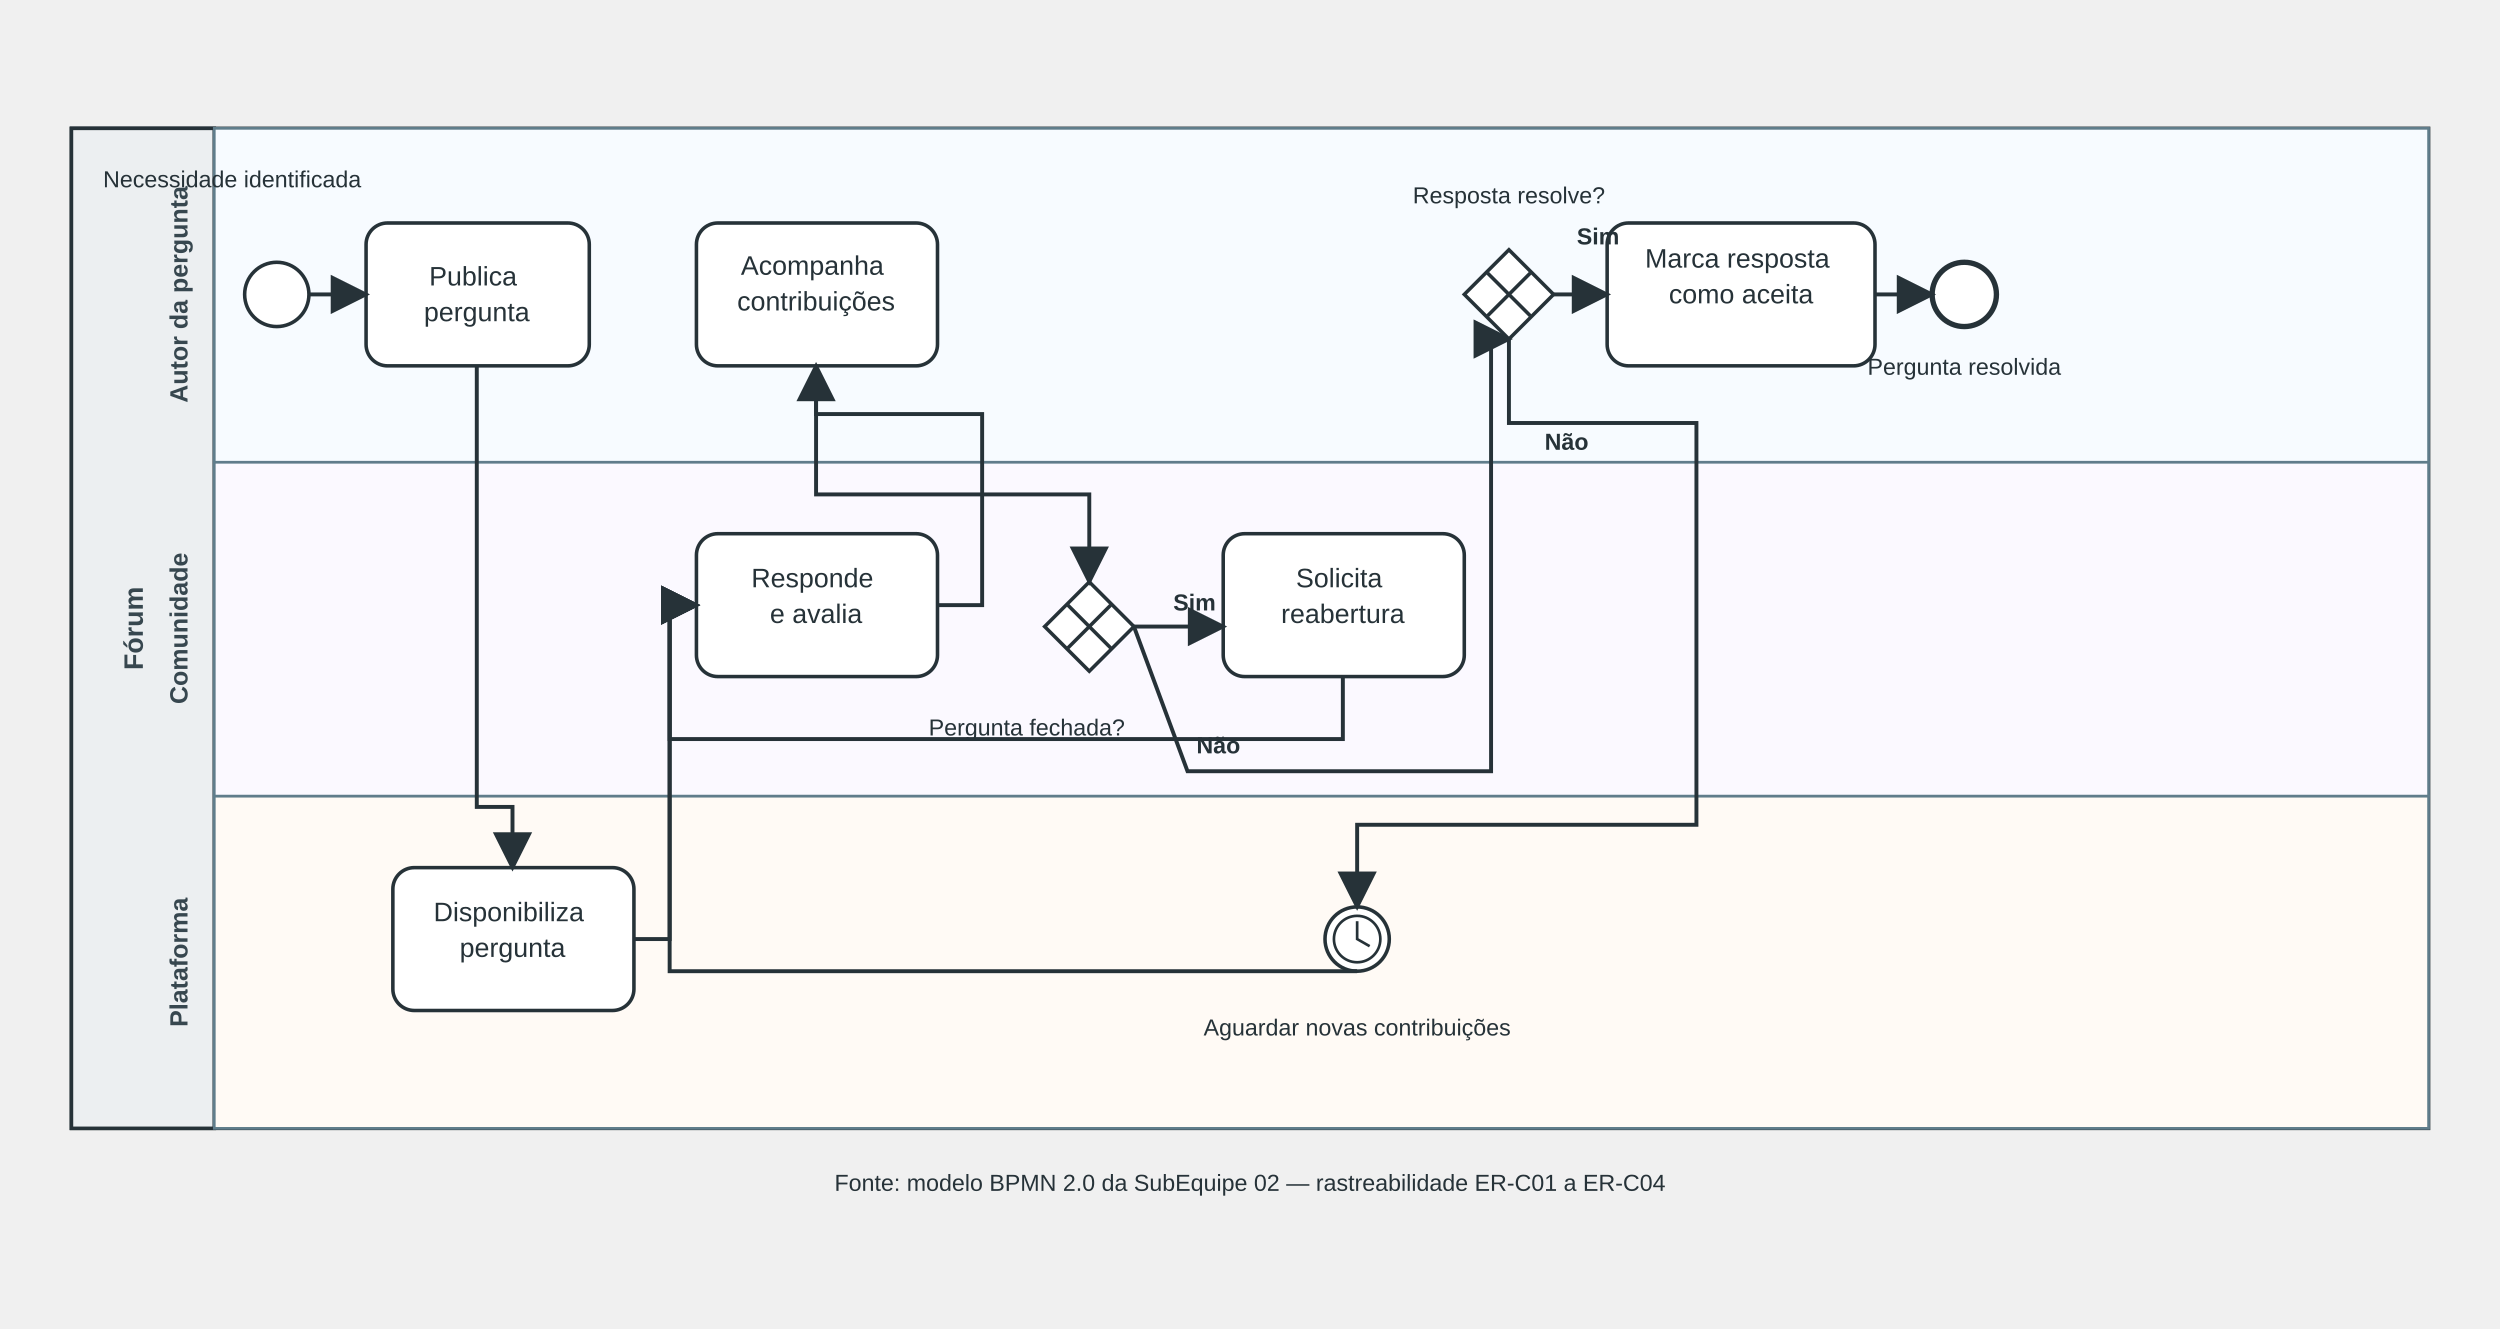
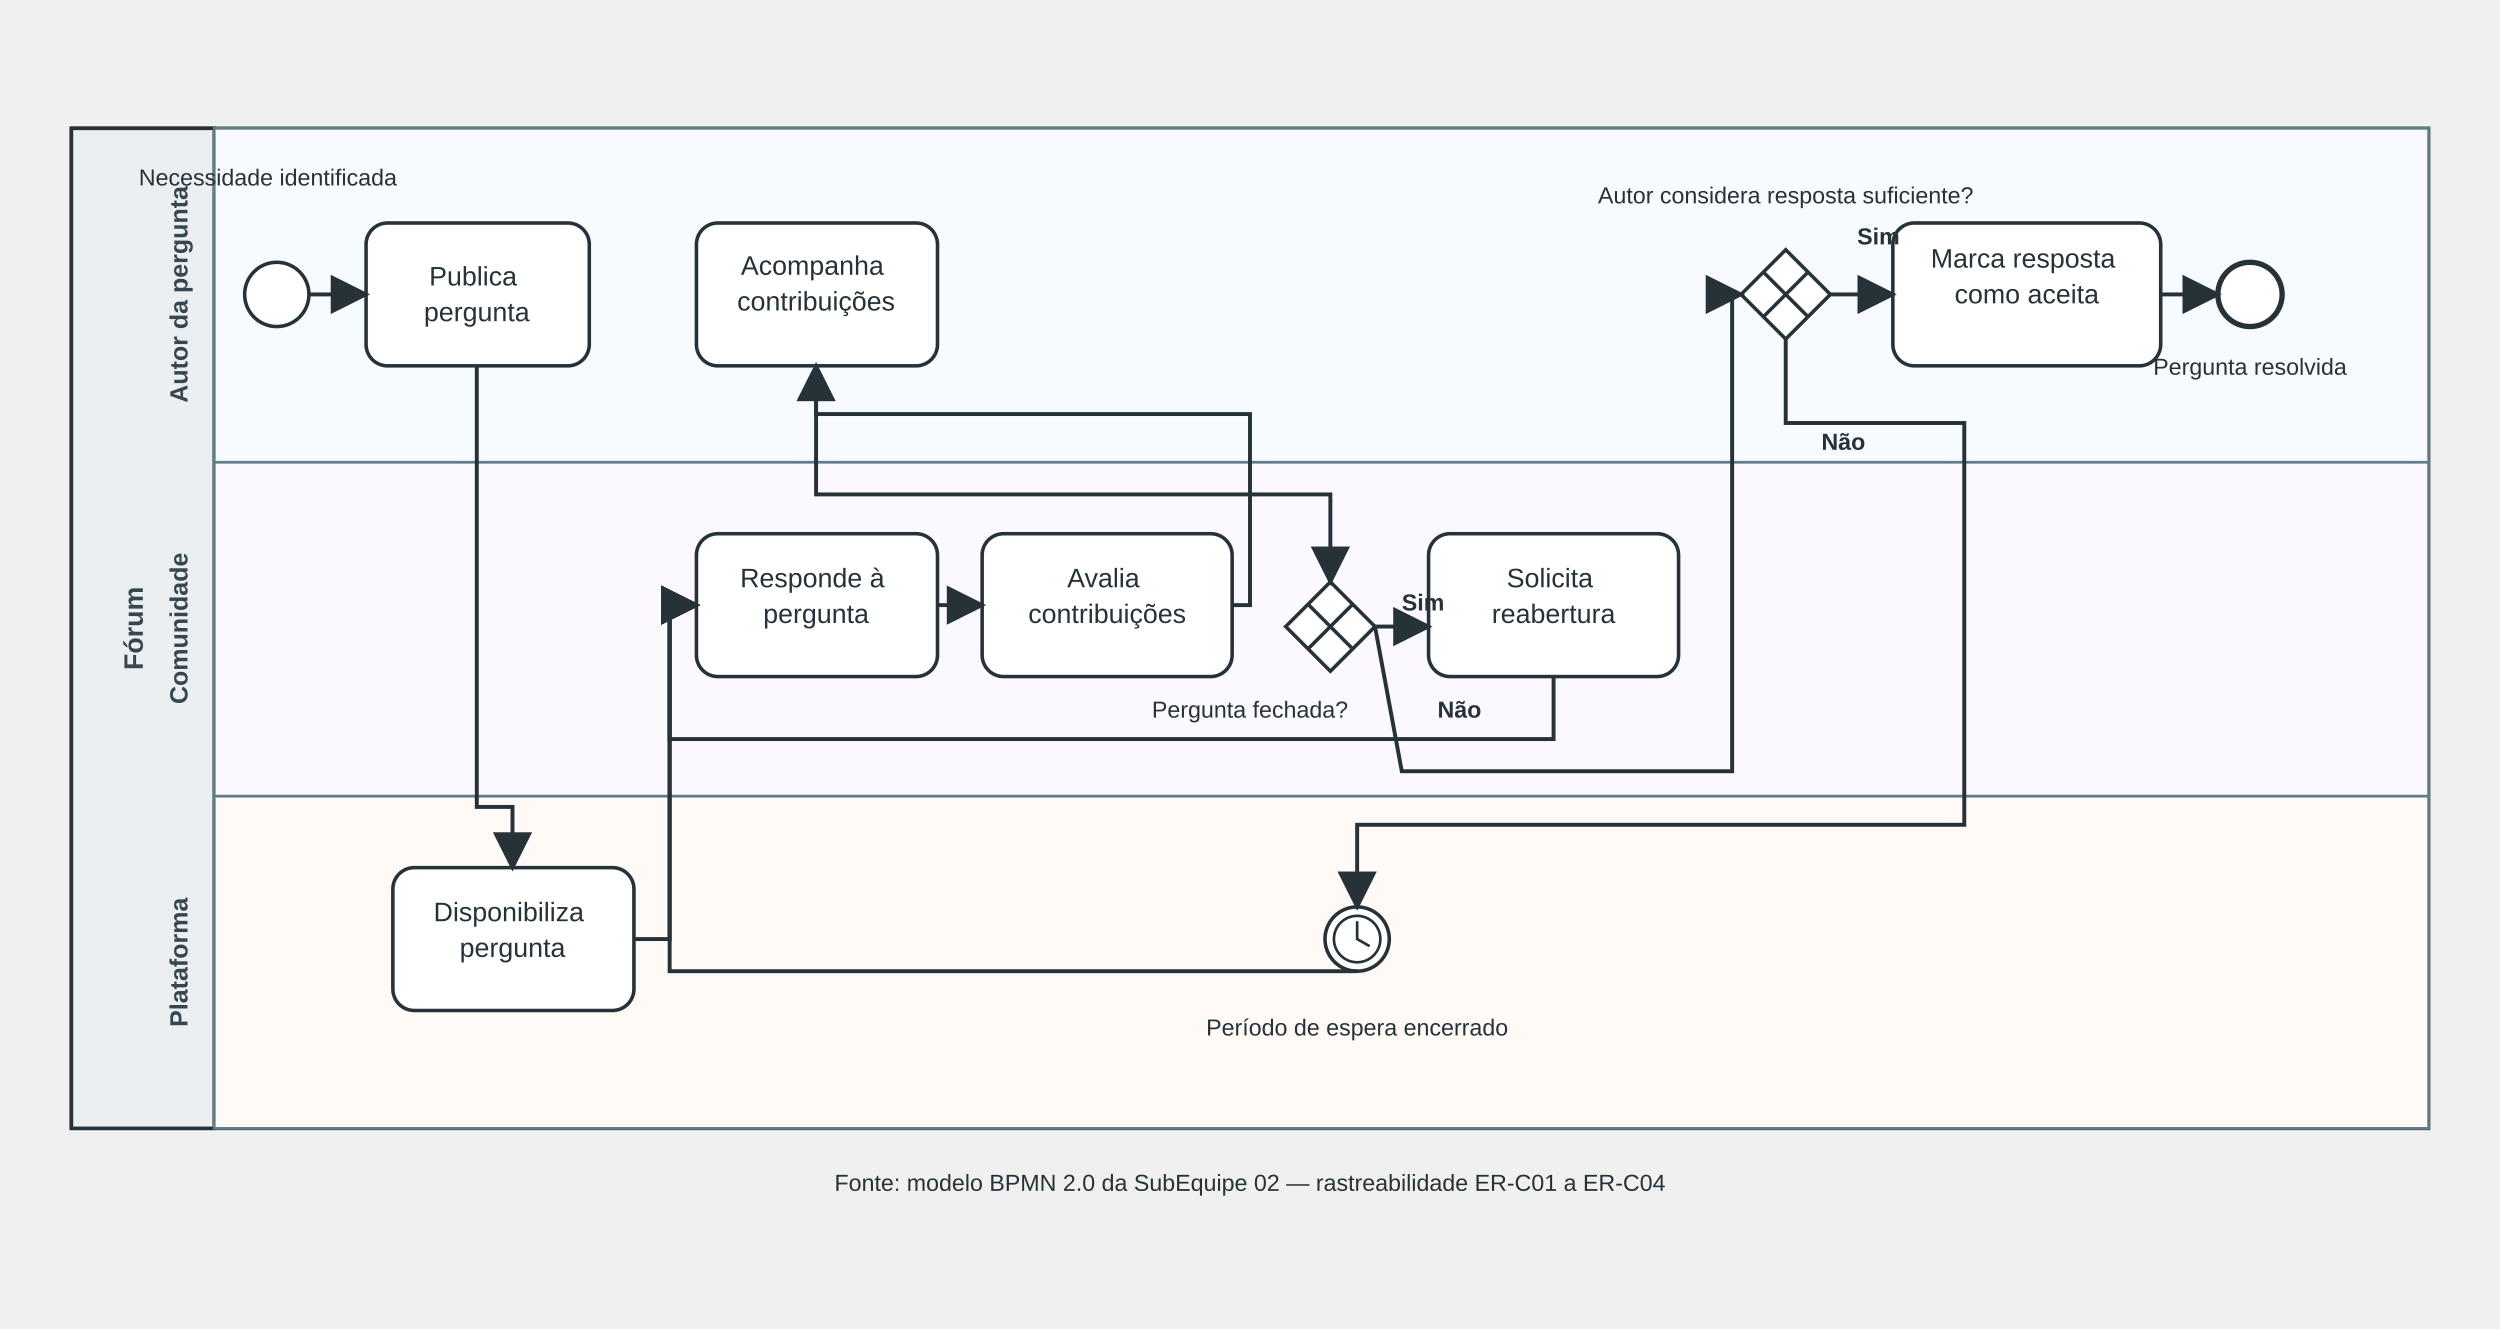
<svg xmlns="http://www.w3.org/2000/svg" width="1280" height="680" viewBox="0 0 1400 680" role="img" aria-labelledby="title desc">
  <defs>
    <marker id="arrow" markerWidth="10" markerHeight="10" refX="9" refY="5" orient="auto" markerUnits="strokeWidth">
      <path d="M 0 0 L 10 5 L 0 10 z" fill="#263238" />
    </marker>
    <style>
      .pool { fill: #ffffff; stroke: #263238; stroke-width: 2; }
      .lane-author { fill: #f7fbff; stroke: #607d8b; stroke-width: 1.5; }
      .lane-community { fill: #fbf9ff; stroke: #607d8b; stroke-width: 1.5; }
      .lane-platform { fill: #fffaf5; stroke: #607d8b; stroke-width: 1.5; }
      .task { fill: #ffffff; stroke: #263238; stroke-width: 2; rx: 12; }
      .gateway { fill: #ffffff; stroke: #263238; stroke-width: 2; }
      .event { fill: #ffffff; stroke: #263238; stroke-width: 2; }
      .end-event { fill: #ffffff; stroke: #263238; stroke-width: 3; }
      .flow { fill: none; stroke: #263238; stroke-width: 2.2; marker-end: url(#arrow); }
      .label { fill: #263238; font-family: Arial, Helvetica, sans-serif; font-size: 15px; text-anchor: middle; }
      .small-label { fill: #263238; font-family: Arial, Helvetica, sans-serif; font-size: 13px; text-anchor: middle; }
      .lane-label { fill: #37474f; font-family: Arial, Helvetica, sans-serif; font-size: 14px; font-weight: 600; text-anchor: middle; }
      .pool-label { fill: #37474f; font-family: Arial, Helvetica, sans-serif; font-size: 15px; font-weight: 700; text-anchor: middle; }
      .condition { fill: #263238; font-family: Arial, Helvetica, sans-serif; font-size: 13px; font-weight: 600; }
    </style>
  </defs>
  <rect x="40" y="40" width="1320" height="560" class="pool" />
  <rect x="40" y="40" width="80" height="560" fill="#eceff1" stroke="#263238" stroke-width="2" />
  <rect x="120" y="40" width="1240" height="187" class="lane-author" />
  <rect x="120" y="227" width="1240" height="187" class="lane-community" />
  <rect x="120" y="414" width="1240" height="186" class="lane-platform" />
  <text x="80" y="320" class="pool-label" transform="rotate(-90 80 320)">Fórum</text>
  <text x="105" y="133" class="lane-label" transform="rotate(-90 105 133)">Autor da pergunta</text>
  <text x="105" y="320" class="lane-label" transform="rotate(-90 105 320)">Comunidade</text>
  <text x="105" y="507" class="lane-label" transform="rotate(-90 105 507)">Plataforma</text>
  <circle cx="155" cy="133" r="18" class="event" />
-   <text x="130" y="73" class="small-label" text-anchor="start">Necessidade identificada</text>
+   <text x="150" y="72" class="small-label" text-anchor="start">Necessidade identificada</text>
  <rect x="205" y="93" width="125" height="80" class="task" />
  <text x="267" y="128" class="label">
    <tspan x="267" dy="0">Publica</tspan>
    <tspan x="267" dy="20">pergunta</tspan>
  </text>
  <rect x="390" y="93" width="135" height="80" class="task" />
  <text x="457" y="122" class="label">
    <tspan x="457" dy="0">Acompanha</tspan>
    <tspan x="457" dy="20">contribuições</tspan>
  </text>
-   <polygon points="845,108 870,133 845,158 820,133" class="gateway" />
-   <path d="M833 121 L857 145 M857 121 L833 145" stroke="#263238" stroke-width="2" />
-   <text x="845" y="82" class="small-label">Resposta resolve?</text>
-   <rect x="900" y="93" width="150" height="80" class="task" />
-   <text x="975" y="118" class="label">
-     <tspan x="975" dy="0">Marca resposta</tspan>
-     <tspan x="975" dy="20">como aceita</tspan>
+   <polygon points="1000,108 1025,133 1000,158 975,133" class="gateway" />
+   <path d="M988 121 L1012 145 M1012 121 L988 145" stroke="#263238" stroke-width="2" />
+   <text x="1000" y="82" class="small-label">Autor considera resposta suficiente?</text>
+   <rect x="1060" y="93" width="150" height="80" class="task" />
+   <text x="1135" y="118" class="label">
+     <tspan x="1135" dy="0">Marca resposta</tspan>
+     <tspan x="1135" dy="20">como aceita</tspan>
  </text>
-   <circle cx="1100" cy="133" r="18" class="end-event" />
-   <text x="1100" y="178" class="small-label">Pergunta resolvida</text>
+   <circle cx="1260" cy="133" r="18" class="end-event" />
+   <text x="1260" y="178" class="small-label">Pergunta resolvida</text>
  <rect x="390" y="267" width="135" height="80" class="task" />
  <text x="457" y="297" class="label">
-     <tspan x="457" dy="0">Responde</tspan>
-     <tspan x="457" dy="20">e avalia</tspan>
+     <tspan x="457" dy="0">Responde à</tspan>
+     <tspan x="457" dy="20">pergunta</tspan>
  </text>
-   <polygon points="610,294 635,319 610,344 585,319" class="gateway" />
-   <path d="M598 307 L622 331 M622 307 L598 331" stroke="#263238" stroke-width="2" />
-   <text x="575" y="380" class="small-label" text-anchor="end">Pergunta fechada?</text>
-   <rect x="685" y="267" width="135" height="80" class="task" />
-   <text x="752" y="297" class="label">
-     <tspan x="752" dy="0">Solicita</tspan>
-     <tspan x="752" dy="20">reabertura</tspan>
+   <rect x="550" y="267" width="140" height="80" class="task" />
+   <text x="620" y="297" class="label">
+     <tspan x="620" dy="0">Avalia</tspan>
+     <tspan x="620" dy="20">contribuições</tspan>
+   </text>
+   <polygon points="745,294 770,319 745,344 720,319" class="gateway" />
+   <path d="M733 307 L757 331 M757 307 L733 331" stroke="#263238" stroke-width="2" />
+   <text x="700" y="370" class="small-label" text-anchor="end">Pergunta fechada?</text>
+   <rect x="800" y="267" width="140" height="80" class="task" />
+   <text x="870" y="297" class="label">
+     <tspan x="870" dy="0">Solicita</tspan>
+     <tspan x="870" dy="20">reabertura</tspan>
  </text>
  <rect x="220" y="454" width="135" height="80" class="task" />
  <text x="287" y="484" class="label">
    <tspan x="287" dy="0">Disponibiliza</tspan>
    <tspan x="287" dy="20">pergunta</tspan>
  </text>
  <circle cx="760" cy="494" r="18" class="event" />
  <circle cx="760" cy="494" r="13" fill="none" stroke="#263238" stroke-width="1.5" />
  <path d="M760 484 L760 494 L767 498" fill="none" stroke="#263238" stroke-width="1.5" />
-   <text x="760" y="548" class="small-label">Aguardar novas contribuições</text>
+   <text x="760" y="548" class="small-label">Período de espera encerrado</text>
  <path d="M173 133 L205 133" class="flow" />
  <path d="M267 173 L267 420 L287 420 L287 454" class="flow" />
  <path d="M355 494 L375 494 L375 307 L390 307" class="flow" />
-   <path d="M525 307 L550 307 L550 200 L457 200 L457 173" class="flow" />
-   <path d="M457 173 L457 245 L610 245 L610 294" class="flow" />
-   <path d="M635 319 L665 400 L835 400 L835 158 L845 158" class="flow" />
-   <text x="670" y="390" class="condition">Não</text>
-   <path d="M870 133 L900 133" class="flow" />
-   <text x="883" y="105" class="condition">Sim</text>
-   <path d="M845 158 L845 205 L950 205 L950 430 L760 430 L760 476" class="flow" />
-   <text x="865" y="220" class="condition">Não</text>
+   <path d="M525 307 L550 307" class="flow" />
+   <path d="M690 307 L700 307 L700 200 L457 200 L457 173" class="flow" />
+   <path d="M457 173 L457 245 L745 245 L745 294" class="flow" />
+   <path d="M770 319 L785 400 L970 400 L970 133 L975 133" class="flow" />
+   <text x="805" y="370" class="condition">Não</text>
+   <path d="M1025 133 L1060 133" class="flow" />
+   <text x="1040" y="105" class="condition">Sim</text>
+   <path d="M1000 158 L1000 205 L1100 205 L1100 430 L760 430 L760 476" class="flow" />
+   <text x="1020" y="220" class="condition">Não</text>
  <path d="M760 512 L375 512 L375 307 L390 307" class="flow" />
-   <path d="M635 319 L685 319" class="flow" />
-   <text x="657" y="310" class="condition">Sim</text>
-   <path d="M752 347 L752 382 L375 382 L375 307 L390 307" class="flow" />
-   <path d="M1050 133 L1082 133" class="flow" />
+   <path d="M770 319 L800 319" class="flow" />
+   <text x="785" y="310" class="condition">Sim</text>
+   <path d="M870 347 L870 382 L375 382 L375 307 L390 307" class="flow" />
+   <path d="M1210 133 L1242 133" class="flow" />
  <text x="700" y="635" class="small-label">Fonte: modelo BPMN 2.0 da SubEquipe 02 — rastreabilidade ER-C01 a ER-C04</text>
</svg>
